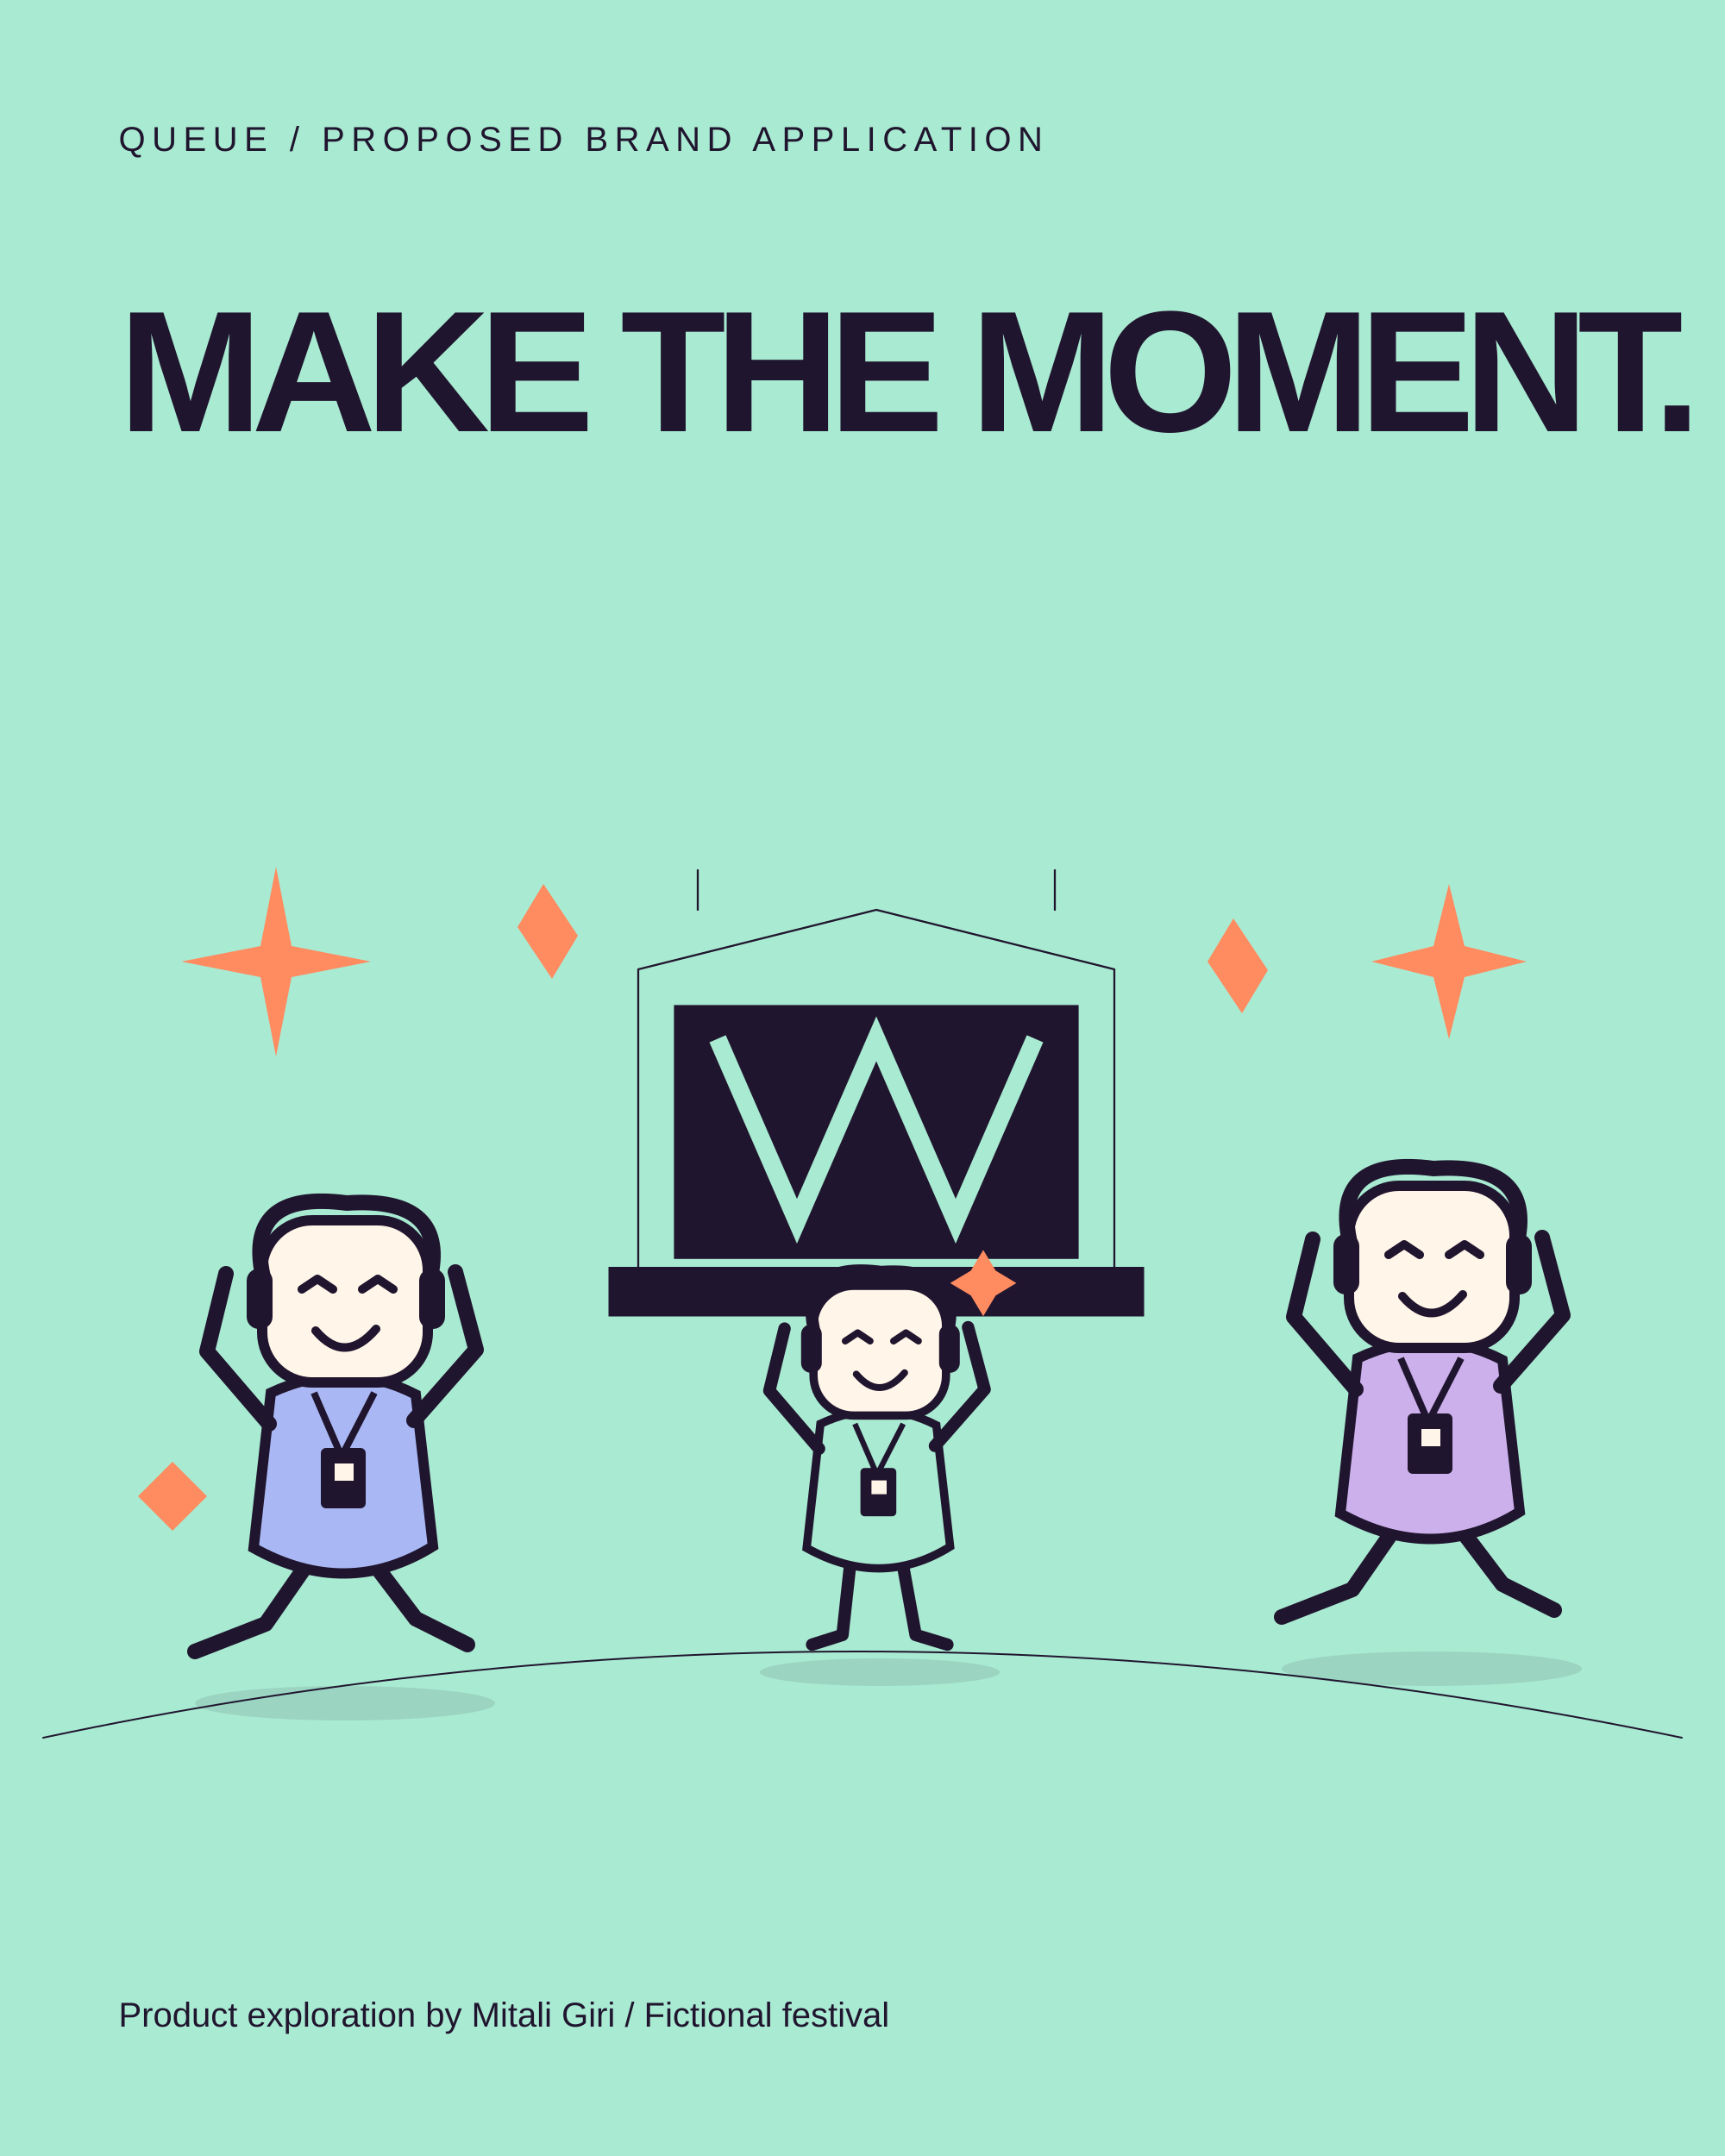
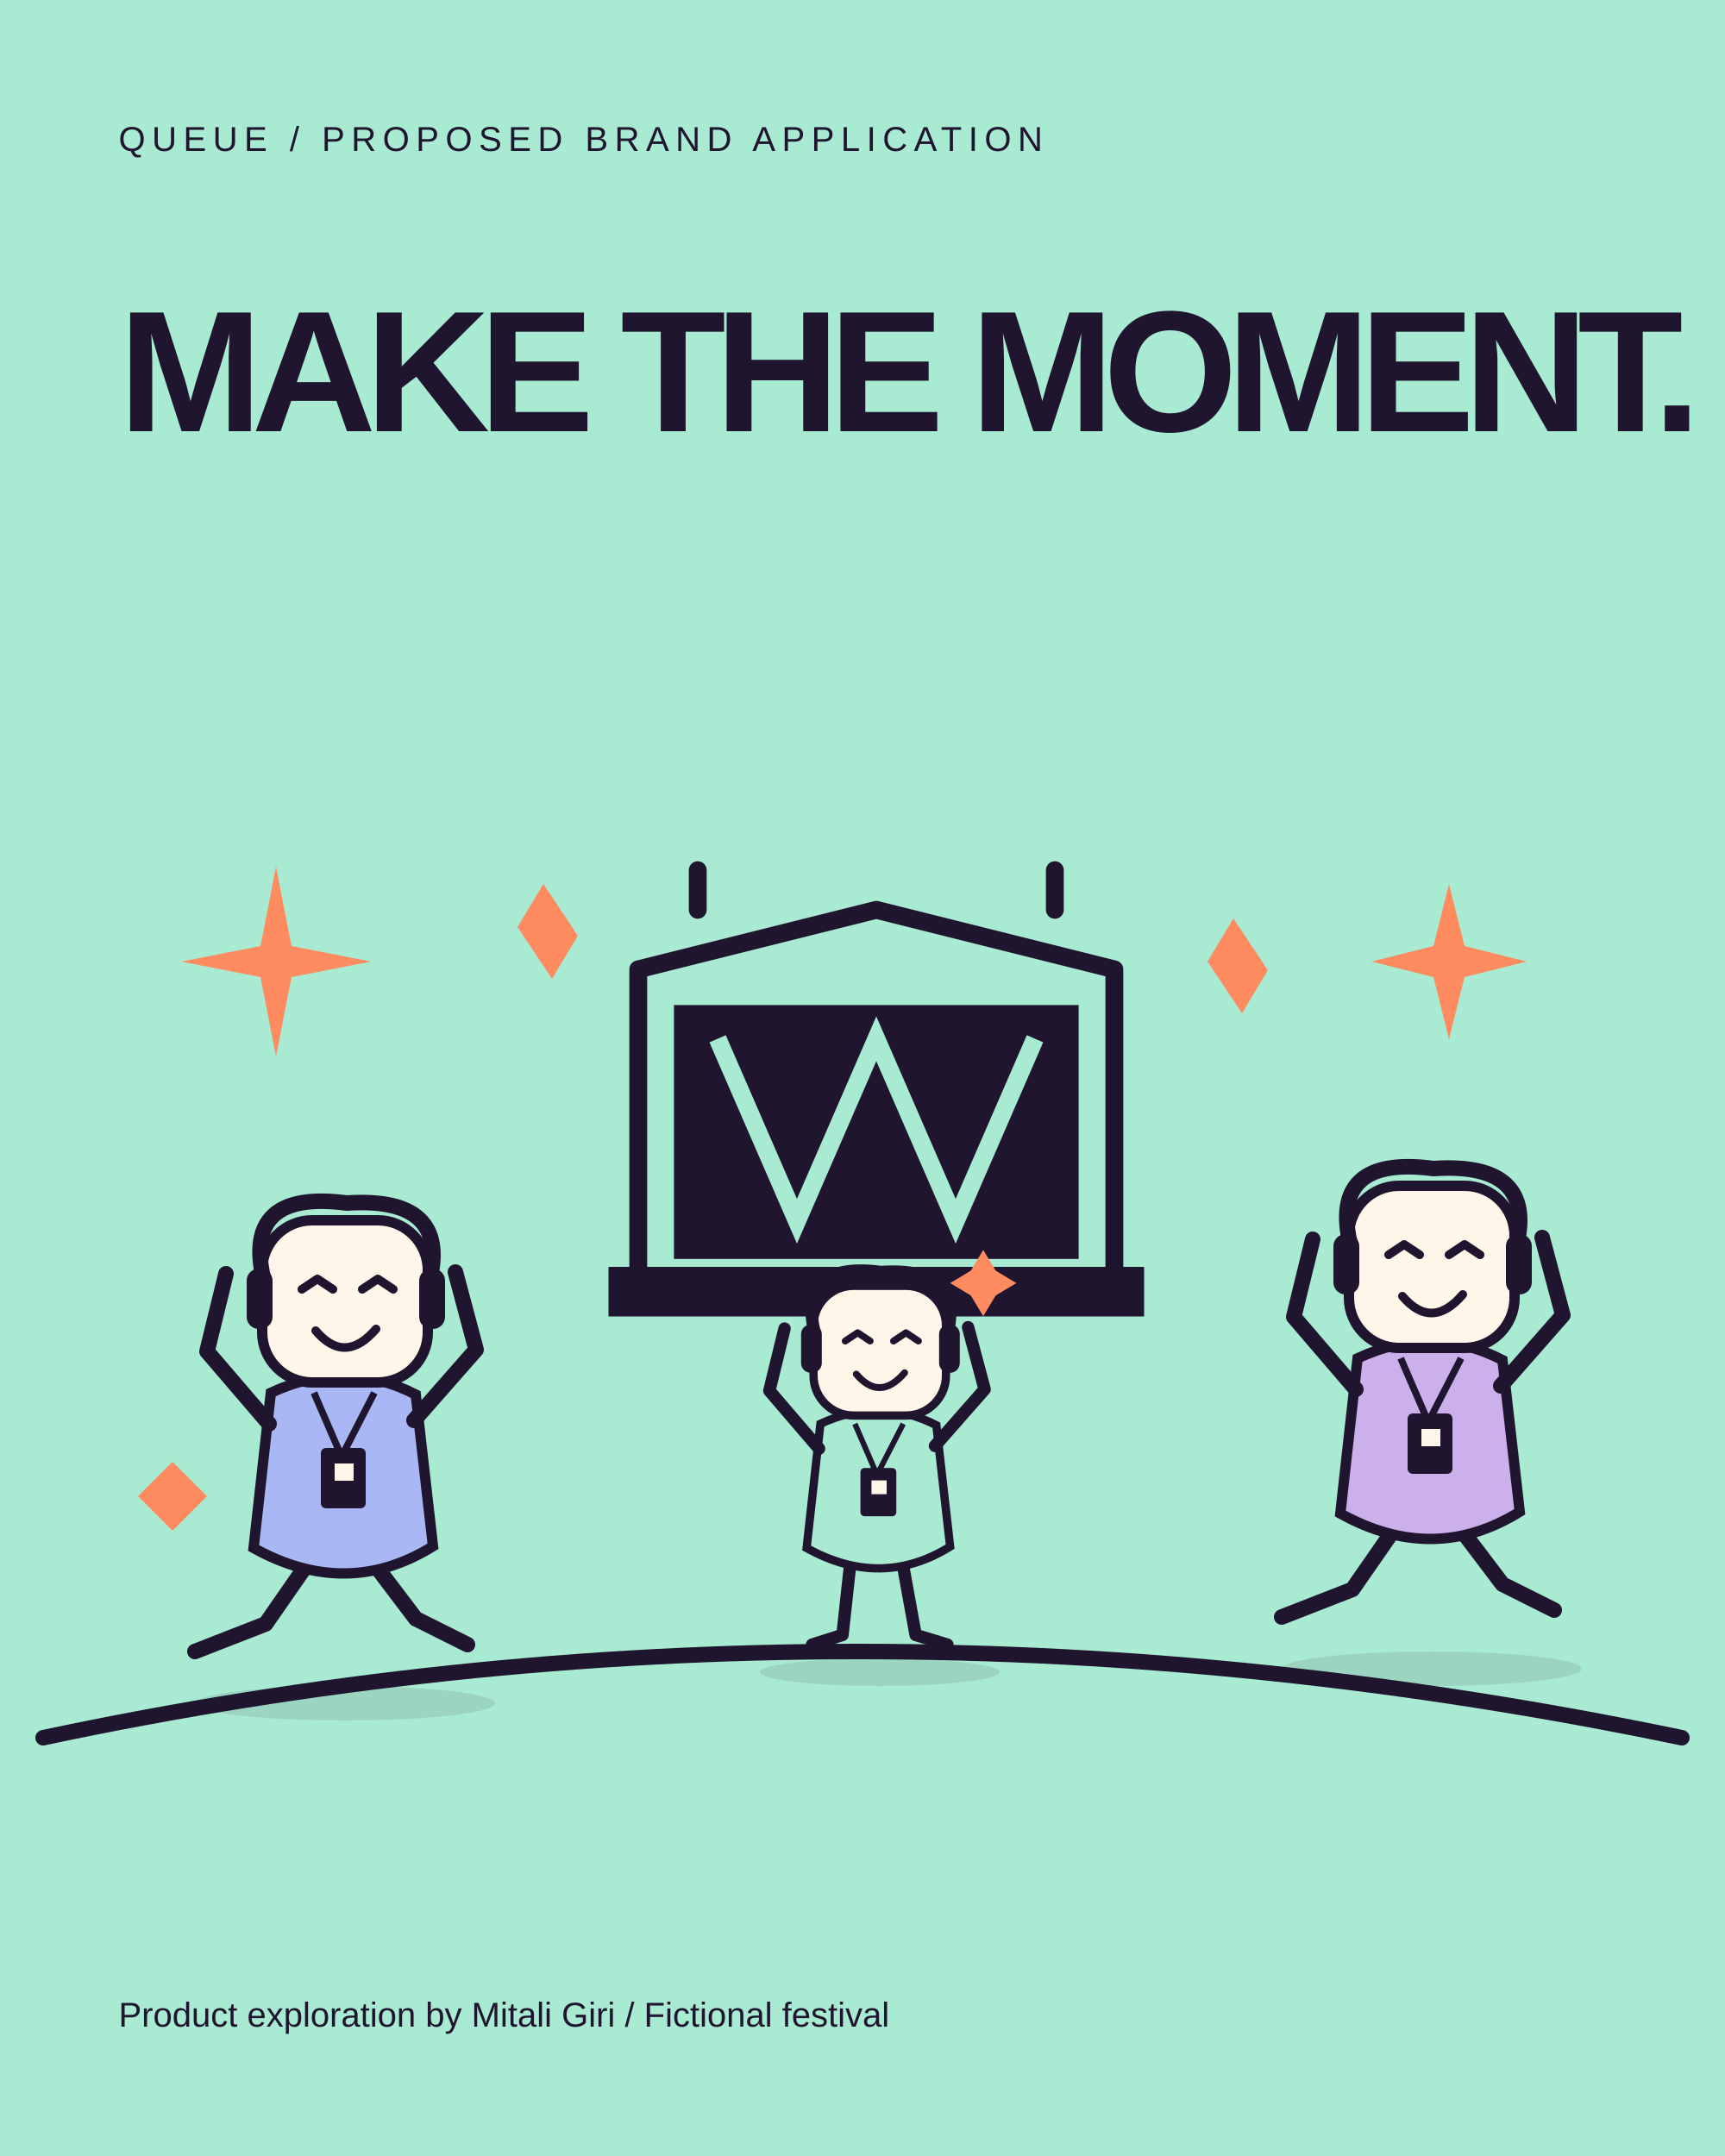
<svg xmlns="http://www.w3.org/2000/svg" viewBox="0 0 800 1000">
  <rect width="800" height="1000" fill="#a9ead2" />
  <text x="55" y="70" fill="#20152e" font-family="Arial" font-size="16" letter-spacing="3">QUEUE / PROPOSED BRAND APPLICATION</text>
  <text x="55" y="200" fill="#20152e" font-family="Arial" font-weight="700" font-size="80" letter-spacing="-5">
    <tspan x="55" dy="0">MAKE THE MOMENT.</tspan>
  </text>
-   <svg x="0" y="290" width="800" height="600" viewBox="0 0 1000 600">
+   <svg x="0" y="290" width="800" height="600" viewBox="0 0 1000 600" stroke-width="9">
    <g transform="translate(370 90) scale(1.15)">
      <path d="M0 180V30L120 0l120 30v150" fill="none" stroke="#20152e" stroke-linecap="round" stroke-linejoin="round" />
      <path d="M18 176V48h204v128Z" fill="#20152e" />
      <path d="m40 65 40 92 40-92 40 92 40-92" stroke="#a9ead2" fill="none" stroke-width="9" />
      <rect x="-15" y="180" width="270" height="25" fill="#20152e" />
      <path d="M30 0v-20m180 20v-20" fill="none" stroke="#20152e" stroke-linecap="round" stroke-linejoin="round" />
    </g>
    <g class="qa-character qa-dance" stroke-width="9" transform="translate(100 260) scale(1)">
      <ellipse cx="100" cy="290" rx="87" ry="10" fill="#20152e" opacity=".1" />
      <g fill="none" stroke="#20152e" stroke-linecap="round" stroke-linejoin="round">
        <path class="qa-leg qa-leg-a" d="M79 208 54 244 13 260" />
        <path class="qa-leg qa-leg-b" d="M116 208 141 241 171 256" />
      </g>
      <path d="M57 110Q100 90 141 111L151 199Q101 230 47 200Z" fill="#a9b8f4" stroke="#20152e" stroke-width="6" />
      <g fill="none" stroke="#20152e" stroke-linecap="round" stroke-linejoin="round">
        <path class="qa-arm" d="M140 126 176 85 164 40" />
        <path d="M56 128 20 86 31 41" />
      </g>
      <g class="qa-head">
        <rect x="52" y="10" width="96" height="94" rx="29" fill="#fff5e8" stroke="#20152e" stroke-width="6" />
        <path d="M53 45Q40-8 101 0Q161-4 149 45" fill="none" stroke="#20152e" stroke-linecap="round" stroke-linejoin="round" />
        <rect x="43" y="38" width="15" height="35" rx="7" fill="#20152e" />
        <rect x="143" y="38" width="15" height="35" rx="7" fill="#20152e" />
        <path d="m75 50 9-6 9 6m17 0 9-6 9 6M83 74q17 20 35-1" fill="none" stroke="#20152e" stroke-linecap="round" stroke-linejoin="round" stroke-width="5" />
      </g>
      <path d="m82 110 16 37 19-37" fill="none" stroke="#20152e" stroke-width="4" />
      <rect x="86" y="142" width="26" height="35" rx="3" fill="#20152e" />
      <path d="M94 151h11v10H94z" fill="#fff5e8" />
    </g>
    <g class="qa-character qa-success" stroke-width="9" transform="translate(430 300) scale(0.8)">
      <ellipse cx="100" cy="290" rx="87" ry="10" fill="#20152e" opacity=".1" />
      <g fill="none" stroke="#20152e" stroke-linecap="round" stroke-linejoin="round">
        <path class="qa-leg qa-leg-a" d="M79 208 73 263 51 270" />
        <path class="qa-leg qa-leg-b" d="M116 208 126 263 149 270" />
      </g>
      <path d="M57 110Q100 90 141 111L151 199Q101 230 47 200Z" fill="#a9ead2" stroke="#20152e" stroke-width="6" />
      <g fill="none" stroke="#20152e" stroke-linecap="round" stroke-linejoin="round">
        <path class="qa-arm" d="M140 126 176 85 164 40" />
        <path d="M56 128 20 86 31 41" />
      </g>
      <g class="qa-head">
        <rect x="52" y="10" width="96" height="94" rx="29" fill="#fff5e8" stroke="#20152e" stroke-width="6" />
        <path d="M53 45Q40-8 101 0Q161-4 149 45" fill="none" stroke="#20152e" stroke-linecap="round" stroke-linejoin="round" />
        <rect x="43" y="38" width="15" height="35" rx="7" fill="#20152e" />
        <rect x="143" y="38" width="15" height="35" rx="7" fill="#20152e" />
        <path d="m75 50 9-6 9 6m17 0 9-6 9 6M83 74q17 20 35-1" fill="none" stroke="#20152e" stroke-linecap="round" stroke-linejoin="round" stroke-width="5" />
      </g>
      <path d="m82 110 16 37 19-37" fill="none" stroke="#20152e" stroke-width="4" />
      <rect x="86" y="142" width="26" height="35" rx="3" fill="#20152e" />
      <path d="M94 151h11v10H94z" fill="#fff5e8" />
      <g transform="translate(175 8)">
        <path d="M0-24 9-9 24 0 9 9 0 24 -9 9 -24 0 -9-9Z" fill="#ff8b60" />
      </g>
    </g>
    <g class="qa-character qa-dance" stroke-width="9" transform="translate(730 240) scale(1)">
      <ellipse cx="100" cy="290" rx="87" ry="10" fill="#20152e" opacity=".1" />
      <g fill="none" stroke="#20152e" stroke-linecap="round" stroke-linejoin="round">
        <path class="qa-leg qa-leg-a" d="M79 208 54 244 13 260" />
        <path class="qa-leg qa-leg-b" d="M116 208 141 241 171 256" />
      </g>
      <path d="M57 110Q100 90 141 111L151 199Q101 230 47 200Z" fill="#ccb0ec" stroke="#20152e" stroke-width="6" />
      <g fill="none" stroke="#20152e" stroke-linecap="round" stroke-linejoin="round">
        <path class="qa-arm" d="M140 126 176 85 164 40" />
        <path d="M56 128 20 86 31 41" />
      </g>
      <g class="qa-head">
        <rect x="52" y="10" width="96" height="94" rx="29" fill="#fff5e8" stroke="#20152e" stroke-width="6" />
        <path d="M53 45Q40-8 101 0Q161-4 149 45" fill="none" stroke="#20152e" stroke-linecap="round" stroke-linejoin="round" />
        <rect x="43" y="38" width="15" height="35" rx="7" fill="#20152e" />
        <rect x="143" y="38" width="15" height="35" rx="7" fill="#20152e" />
        <path d="m75 50 9-6 9 6m17 0 9-6 9 6M83 74q17 20 35-1" fill="none" stroke="#20152e" stroke-linecap="round" stroke-linejoin="round" stroke-width="5" />
      </g>
      <path d="m82 110 16 37 19-37" fill="none" stroke="#20152e" stroke-width="4" />
      <rect x="86" y="142" width="26" height="35" rx="3" fill="#20152e" />
      <path d="M94 151h11v10H94z" fill="#fff5e8" />
    </g>
    <g transform="translate(160 120)">
      <path d="M0-55 9-9 55 0 9 9 0 55 -9 9 -55 0 -9-9Z" fill="#ff8b60" />
    </g>
    <g transform="translate(840 120)">
      <path d="M0-45 9-9 45 0 9 9 0 45 -9 9 -45 0 -9-9Z" fill="#ff8b60" />
    </g>
    <g fill="#ff8b60">
      <path d="m300 100 15-25 20 30-15 25Zm400 20 15-25 20 30-15 25ZM80 430l20-20 20 20-20 20Z" />
    </g>
    <path d="M25 570q470-100 950 0" fill="none" stroke="#20152e" stroke-linecap="round" stroke-linejoin="round" />
  </svg>
  <text x="55" y="940" fill="#20152e" font-family="Arial" font-size="16">Product exploration by Mitali Giri / Fictional festival</text>
</svg>
